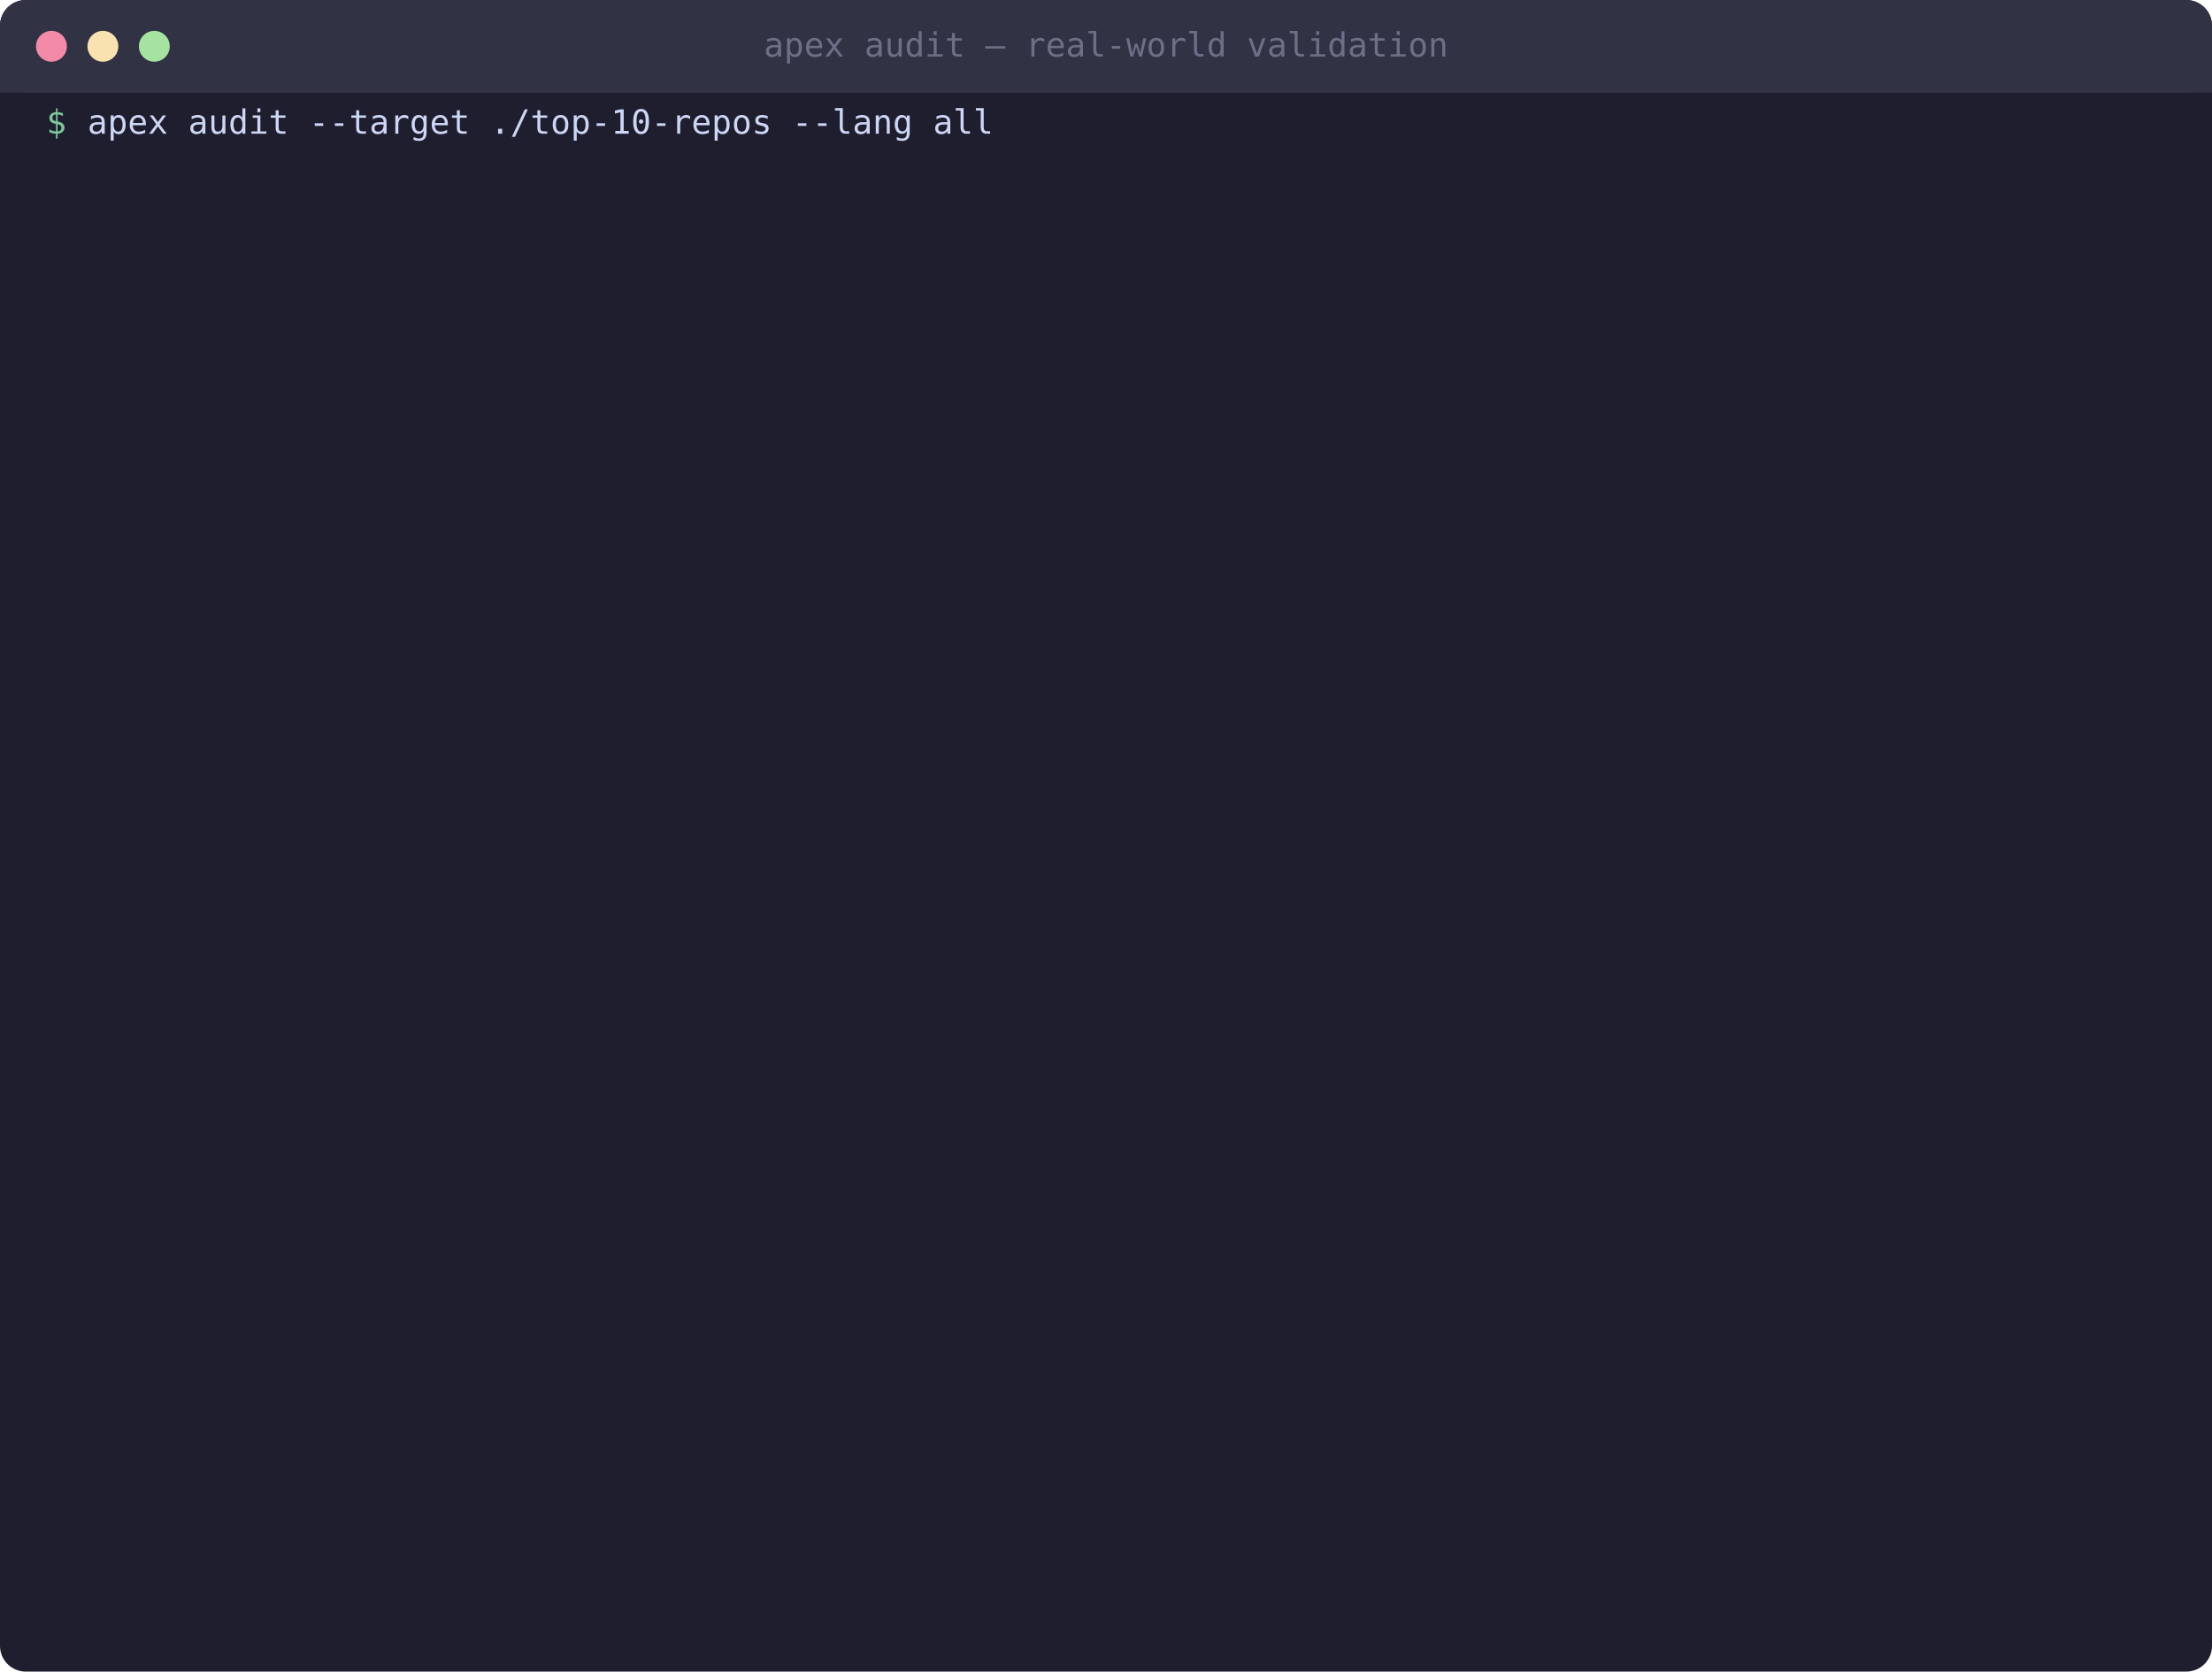
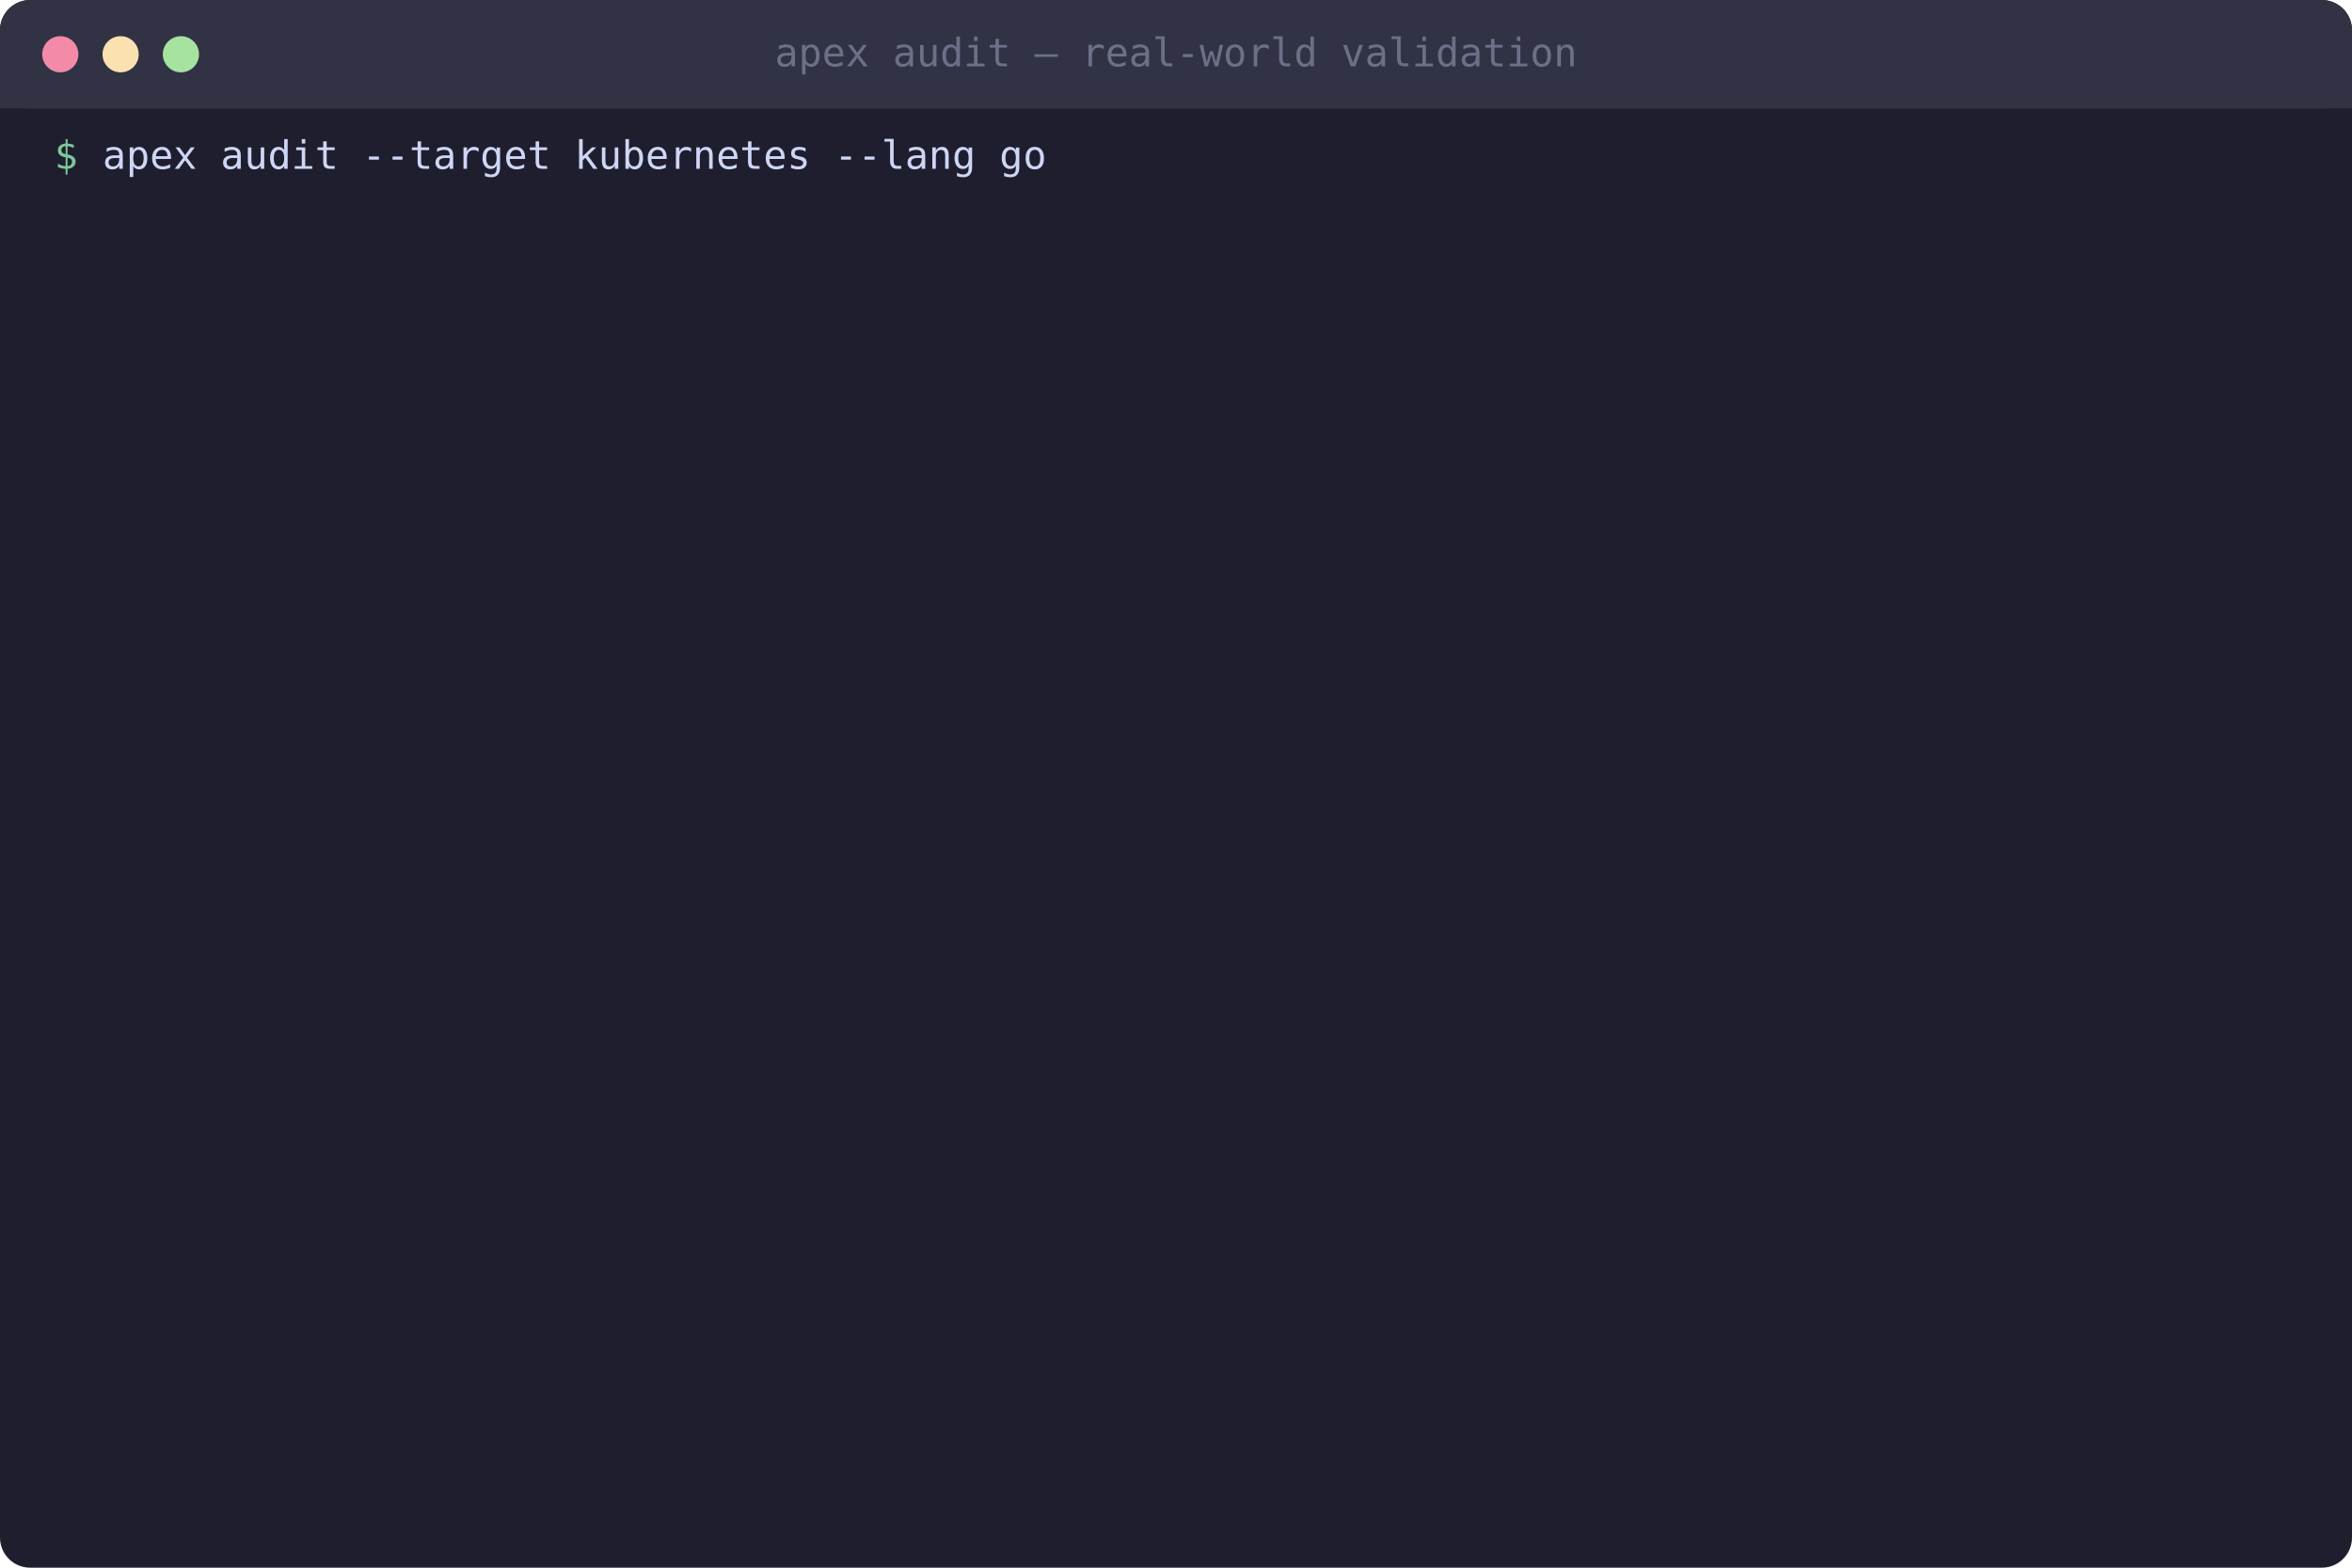
- <svg xmlns="http://www.w3.org/2000/svg" viewBox="0 0 860 650">
+ <svg xmlns="http://www.w3.org/2000/svg" viewBox="0 0 780 520">
  <style>
-     /* Scroll: loops, snaps back at end */
-     @keyframes scroll {
-       0%, 10%  { transform: translateY(0) }
-       20%      { transform: translateY(-60px) }
-       55%      { transform: translateY(-320px) }
-       70%      { transform: translateY(-540px) }
-       97%      { transform: translateY(-540px) }
-       100%     { transform: translateY(0) }
-     }
-     /* Opacity reveals: play ONCE, stay visible forever */
-     @keyframes r1  { 0%,2%  { opacity:0 } 3%  { opacity:1 } }
-     @keyframes r2  { 0%,5%  { opacity:0 } 6%  { opacity:1 } }
-     @keyframes r3  { 0%,8%  { opacity:0 } 9%  { opacity:1 } }
-     @keyframes r4  { 0%,10% { opacity:0 } 11% { opacity:1 } }
-     @keyframes r5  { 0%,14% { opacity:0 } 15% { opacity:1 } }
-     @keyframes r6  { 0%,17% { opacity:0 } 18% { opacity:1 } }
-     @keyframes r7  { 0%,19% { opacity:0 } 20% { opacity:1 } }
-     @keyframes r8  { 0%,24% { opacity:0 } 25% { opacity:1 } }
-     @keyframes r9  { 0%,30% { opacity:0 } 31% { opacity:1 } }
-     @keyframes r10 { 0%,36% { opacity:0 } 37% { opacity:1 } }
-     @keyframes r11 { 0%,55% { opacity:0 } 56% { opacity:1 } }
-     @keyframes r12 { 0%,63% { opacity:0 } 64% { opacity:1 } }
-     @keyframes r13 { 0%,66% { opacity:0 } 67% { opacity:1 } }
-     @keyframes r14 { 0%,70% { opacity:0 } 71% { opacity:1 } }
+     /* Reveal keyframes — 18s total, play once, hold final state */
+     @keyframes r1  { 0%,5%   { opacity:0 } 6%   { opacity:1 } }
+     @keyframes r2  { 0%,12%  { opacity:0 } 14%  { opacity:1 } }
+     @keyframes r3  { 0%,18%  { opacity:0 } 20%  { opacity:1 } }
+     @keyframes r4  { 0%,24%  { opacity:0 } 26%  { opacity:1 } }
+     @keyframes r5  { 0%,30%  { opacity:0 } 32%  { opacity:1 } }
+     @keyframes r6  { 0%,36%  { opacity:0 } 38%  { opacity:1 } }
+     @keyframes r7  { 0%,42%  { opacity:0 } 44%  { opacity:1 } }
+     @keyframes r8  { 0%,48%  { opacity:0 } 50%  { opacity:1 } }
    @keyframes blink { 0%,49% { opacity:1 } 50%,100% { opacity:0 } }

    .t { font-family: 'SF Mono','Cascadia Code','Fira Code','JetBrains Mono',Menlo,monospace; font-size: 13px }
-     .scroll { animation: scroll 50s infinite }
-     .r1  { opacity:0; animation: r1  50s 1 forwards }
-     .r2  { opacity:0; animation: r2  50s 1 forwards }
-     .r3  { opacity:0; animation: r3  50s 1 forwards }
-     .r4  { opacity:0; animation: r4  50s 1 forwards }
-     .r5  { opacity:0; animation: r5  50s 1 forwards }
-     .r6  { opacity:0; animation: r6  50s 1 forwards }
-     .r7  { opacity:0; animation: r7  50s 1 forwards }
-     .r8  { opacity:0; animation: r8  50s 1 forwards }
-     .r9  { opacity:0; animation: r9  50s 1 forwards }
-     .r10 { opacity:0; animation: r10 50s 1 forwards }
-     .r11 { opacity:0; animation: r11 50s 1 forwards }
-     .r12 { opacity:0; animation: r12 50s 1 forwards }
-     .r13 { opacity:0; animation: r13 50s 1 forwards }
-     .r14 { opacity:0; animation: r14 50s 1 forwards }
+     .r1 { opacity:0; animation: r1 18s 1 forwards }
+     .r2 { opacity:0; animation: r2 18s 1 forwards }
+     .r3 { opacity:0; animation: r3 18s 1 forwards }
+     .r4 { opacity:0; animation: r4 18s 1 forwards }
+     .r5 { opacity:0; animation: r5 18s 1 forwards }
+     .r6 { opacity:0; animation: r6 18s 1 forwards }
+     .r7 { opacity:0; animation: r7 18s 1 forwards }
+     .r8 { opacity:0; animation: r8 18s 1 forwards }
    .cur { animation: blink 1s step-end infinite }

    .pr { fill:#7ec699 } .cm { fill:#cdd6f4 } .dm { fill:#6c7086 }
    .cy { fill:#89dceb } .yl { fill:#f9e2af } .rd { fill:#f38ba8 }
    .gn { fill:#a6e3a1 } .bl { fill:#89b4fa } .mg { fill:#cba6f7 }
    .pc { fill:#fab387 } .wh { fill:#cdd6f4 } .b { font-weight:700 }
    .s2 { fill:#585b70 }
  </style>
-   <defs>
-     <clipPath id="vp">
-       <rect x="0" y="36" width="860" height="614" />
-     </clipPath>
-   </defs>
-   <rect width="860" height="650" rx="10" fill="#1e1e2e" />
-   <rect width="860" height="36" rx="10" fill="#313244" />
-   <rect y="26" width="860" height="10" fill="#313244" />
+   <rect width="780" height="520" rx="10" fill="#1e1e2e" />
+   <rect width="780" height="36" rx="10" fill="#313244" />
+   <rect y="26" width="780" height="10" fill="#313244" />
  <circle cx="20" cy="18" r="6" fill="#f38ba8" />
  <circle cx="40" cy="18" r="6" fill="#f9e2af" />
  <circle cx="60" cy="18" r="6" fill="#a6e3a1" />
-   <text x="430" y="22" text-anchor="middle" class="t dm" font-size="12">apex audit — real-world validation</text>
-   <g clip-path="url(#vp)">
-     <g transform="translate(18, 52)">
-       <g class="scroll t">
-         <text y="0" class="pr">$</text>
-         <text x="16" y="0" class="cm">apex audit --target ./top-10-repos --lang all</text>
-         <g class="r1">
-           <text y="30" class="dm">╭───────────────────────────────────────────────────────────╮</text>
-           <text y="48" class="dm">│</text>
-           <text x="16" y="48" class="cy b">APEX v0.2.1</text>
-           <text x="110" y="48" class="dm">— Autonomous Path EXploration</text>
-           <text x="460" y="48" class="dm">│</text>
-           <text y="66" class="dm">│</text>
-           <text x="16" y="66" class="dm">Target: 10 repos · 11 languages · Fleet parallel scan</text>
-           <text x="460" y="66" class="dm">│</text>
-           <text y="84" class="dm">╰───────────────────────────────────────────────────────────╯</text>
-         </g>
-         <g class="r2">
-           <text y="114" class="yl">  ? FP</text>
-           <text x="60" y="114" class="s2">Linux</text>
-           <text x="140" y="114" class="dm">kernel/printk/printk.c:312</text>
-           <text x="380" y="114" class="s2">CWE-134</text>
-           <text x="448" y="114" class="wh">format string vulnerability</text>
-           <text y="132" class="gn">  ✓ TP</text>
-           <text x="60" y="132" class="s2">CPython</text>
-           <text x="140" y="132" class="dm">Objects/fileobject.c:269</text>
-           <text x="380" y="132" class="s2">CWE-242</text>
-           <text x="448" y="132" class="gn">gets() banned function</text>
-         </g>
-         <g class="r3">
-           <text y="150" class="gn">  ✓ TP</text>
-           <text x="60" y="150" class="s2">Kubernetes</text>
-           <text x="140" y="150" class="dm">pkg/controlplane/testserver.go:60</text>
-           <text x="380" y="150" class="s2">CWE-798</text>
-           <text x="448" y="150" class="gn">hardcoded EC private key</text>
-         </g>
-         <g class="r4">
-           <text y="168" class="yl">  ? FP</text>
-           <text x="60" y="168" class="s2">TypeScript</text>
-           <text x="140" y="168" class="dm">src/compiler/emitter.ts:1847</text>
-           <text x="380" y="168" class="s2">CWE-94</text>
-           <text x="448" y="168" class="wh">new Function() code injection</text>
-           <text y="186" class="gn">  ✓ TP</text>
-           <text x="60" y="186" class="s2">Vapor</text>
-           <text x="140" y="186" class="dm">Sources/Development/configure.swift:49</text>
-           <text x="380" y="186" class="s2">CWE-798</text>
-           <text x="448" y="186" class="gn">PEM private key in source</text>
-           <text y="204" class="yl">  ? FP</text>
-           <text x="60" y="204" class="s2">Rails</text>
-           <text x="140" y="204" class="dm">activerecord/persistence.rb:201</text>
-           <text x="380" y="204" class="s2">CWE-94</text>
-           <text x="448" y="204" class="wh">class_eval injection</text>
-           <text y="222" class="yl">  ? FP</text>
-           <text x="60" y="222" class="s2">CPython</text>
-           <text x="140" y="222" class="dm">Lib/multiprocessing/spawn.py:130</text>
-           <text x="380" y="222" class="s2">CWE-502</text>
-           <text x="448" y="222" class="wh">pickle deserialization</text>
-         </g>
-         <g class="r5">
-           <text y="252" class="dm">  12,770 total findings · 0 crashes · 0 panics</text>
-           <text y="280" class="dm">  ──────────────────────────────────────────────────────────</text>
-           <text y="302" class="rd b">  Problem:</text>
-           <text x="95" y="302" class="wh">9,923 findings are false positives</text>
-           <text x="370" y="302" class="rd b">(77%)</text>
-           <text y="320" class="dm">  ──────────────────────────────────────────────────────────</text>
-         </g>
-         <g class="r6">
-           <text y="350" class="mg b">  20 BUGS FOUND — ALL FIXED</text>
-           <text y="368" class="dm">  ──────────────────────────────────────────────────────────</text>
-         </g>
-         <g class="r7">
-           <text y="394" class="rd">#1</text>
-           <text x="30" y="394" class="pc">Linux/CPython</text>
-           <text x="160" y="394" class="wh">printf("literal") flagged as CWE-134</text>
-           <text x="460" y="394" class="dm">— 1,584 FPs</text>
-           <text y="414" class="rd">#2</text>
-           <text x="30" y="414" class="pc">All 10 repos</text>
-           <text x="160" y="414" class="wh">entropy threshold 4.5 flags code identifiers as secrets</text>
-           <text x="570" y="414" class="dm">— 838 FPs</text>
-           <text y="434" class="rd">#3</text>
-           <text x="30" y="434" class="pc">All 10 repos</text>
-           <text x="160" y="434" class="wh">audit mixes security + code quality detectors</text>
-           <text x="500" y="434" class="dm">— 5,789 noise</text>
-           <text y="454" class="rd">#4</text>
-           <text x="30" y="454" class="pc">TypeScript</text>
-           <text x="160" y="454" class="wh">new Function() in compiler is legitimate codegen</text>
-           <text x="520" y="454" class="dm">— 760 FPs</text>
-           <text y="474" class="rd">#5</text>
-           <text x="30" y="474" class="pc">CPython/TS</text>
-           <text x="160" y="474" class="wh">path-normalize fires on path-handling tools</text>
-           <text x="475" y="474" class="dm">— 2,475 FPs</text>
-         </g>
-         <g class="r8">
-           <text y="498" class="yl">#6</text>
-           <text x="30" y="498" class="pc">Vapor/K8s</text>
-           <text x="160" y="498" class="wh">duplicate findings at same file:line</text>
-           <text x="430" y="498" class="dm">— 115 dupes</text>
-           <text y="518" class="yl">#7</text>
-           <text x="30" y="518" class="pc">.NET</text>
-           <text x="160" y="518" class="wh">C# patterns miss real sinks: Process, SqlConnection, Deserialize</text>
-           <text y="538" class="yl">#8</text>
-           <text x="30" y="538" class="pc">ktor</text>
-           <text x="160" y="538" class="wh">no Kotlin security patterns: ProcessBuilder, Gson, templates</text>
-           <text y="558" class="yl">#9</text>
-           <text x="30" y="558" class="pc">Rails</text>
-           <text x="160" y="558" class="wh">class_eval/instance_eval is metaprogramming, not injection</text>
-           <text x="580" y="558" class="dm">— 163 FPs</text>
-           <text y="578" class="yl">#10</text>
-           <text x="30" y="578" class="pc">CPython</text>
-           <text x="160" y="578" class="wh">stdlib eval/pickle is legitimate implementation</text>
-         </g>
-         <g class="r9">
-           <text y="602" class="yl">#11</text>
-           <text x="30" y="602" class="pc">TypeScript</text>
-           <text x="160" y="602" class="wh">22-minute scan — walkdir loads all files without cap</text>
-           <text y="622" class="yl">#12</text>
-           <text x="30" y="622" class="pc">Kubernetes</text>
-           <text x="160" y="622" class="wh">10-minute scan — traverses vendor/testdata/fixtures</text>
-           <text y="642" class="yl">#13</text>
-           <text x="30" y="642" class="pc">Linux/CPython</text>
-           <text x="160" y="642" class="wh">sprintf sanitization '"' matches every line — severity broken</text>
-           <text y="662" class="s2">#14</text>
-           <text x="30" y="662" class="s2">CPython</text>
-           <text x="160" y="662" class="dm">encoding tables (cp437, mac_farsi) flagged as secrets</text>
-           <text x="530" y="662" class="dm">— 254 FPs</text>
-           <text y="682" class="s2">#15</text>
-           <text x="30" y="682" class="s2">.NET</text>
-           <text x="160" y="682" class="dm">source generator metadata flagged as hardcoded secrets</text>
-           <text x="540" y="682" class="dm">— 61 FPs</text>
-         </g>
-         <g class="r10">
-           <text y="706" class="s2">#16</text>
-           <text x="30" y="706" class="s2">All repos</text>
-           <text x="160" y="706" class="dm">lint subcommand missing --detectors flag</text>
-           <text y="726" class="s2">#17</text>
-           <text x="30" y="726" class="s2">Vapor</text>
-           <text x="160" y="726" class="dm">fatalError()/try! in server binary ≠ library code</text>
-           <text x="510" y="726" class="dm">— 46 FPs</text>
-           <text y="746" class="s2">#18</text>
-           <text x="30" y="746" class="s2">Internal</text>
-           <text x="160" y="746" class="dm">FALSE_POSITIVE_VALUES duplicated between detectors</text>
-           <text y="766" class="s2">#19</text>
-           <text x="30" y="766" class="s2">All repos</text>
-           <text x="160" y="766" class="dm">no detector tag system — can't filter security vs quality</text>
-           <text y="786" class="s2">#20</text>
-           <text x="30" y="786" class="s2">Rust/Go/Java</text>
-           <text x="160" y="786" class="dm">dep-audit only npm/pip — misses Cargo.lock, go.sum, pom.xml</text>
-         </g>
-         <g class="r11">
-           <text y="816" class="dm">  ──────────────────────────────────────────────────────────</text>
-           <text y="840" class="cy b">  How APEX reduces false positives:</text>
-           <text y="862" class="wh">    • Literal format string detection</text>
-           <text x="340" y="862" class="dm">— catches printf("lit") as safe</text>
-           <text y="880" class="wh">    • Context-aware skipping</text>
-           <text x="260" y="880" class="dm">— compiler, vendor, stdlib, codegen paths</text>
-           <text y="898" class="wh">    • Entropy calibration at 5.0 bits/char</text>
-           <text x="360" y="898" class="dm">— code identifiers below, secrets above</text>
-           <text y="916" class="wh">    • Detector tags: security | quality | dependency</text>
-           <text x="460" y="916" class="dm">— filter by category</text>
-           <text y="934" class="wh">    • Same-line dedup across overlapping detectors</text>
-           <text y="952" class="wh">    • Fleet parallel scan with crew specialization</text>
-           <text x="460" y="952" class="dm">— 2 crews, 45 min</text>
-         </g>
-         <g class="r12">
-           <text y="982" class="dm">  ══════════════════════════════════════════════════════════</text>
-           <text y="1012" class="mg b">  After 19 bug fixes</text>
-           <text x="195" y="1012" class="dm">(+42 tests, 1,207 total in apex-detect)</text>
-         </g>
-         <g class="r13">
-           <text y="1044" class="wh">  FP rate:</text>
-           <text x="120" y="1044" class="rd b">77%</text>
-           <text x="160" y="1044" class="wh b">→</text>
-           <text x="184" y="1044" class="gn b" font-size="18">~30%</text>
-           <text y="1072" class="wh">  Eliminated:</text>
-           <text x="130" y="1072" class="gn b" font-size="16">~7,200</text>
-           <text x="210" y="1072" class="dm">false positives removed</text>
-           <text y="1098" class="wh">  Crashes:</text>
-           <text x="120" y="1098" class="gn b">0</text>
-           <text x="140" y="1098" class="dm">across all 10 repos · 0 panics</text>
-         </g>
-         <g class="r14">
-           <text y="1128" class="dm">  Repos: Linux · CPython · TypeScript · ripgrep · Spring Boot</text>
-           <text y="1146" class="dm">         Kubernetes · .NET · Vapor · Rails · ktor</text>
-           <text y="1180" class="pr">  $</text>
-           <rect x="34" y="1169" width="8" height="15" fill="#cdd6f4" class="cur" />
-         </g>
-       </g>
+   <text x="390" y="22" text-anchor="middle" class="t dm" font-size="12">apex audit — real-world validation</text>
+   <g transform="translate(18, 56)" class="t">
+     <text y="0" class="pr">$</text>
+     <text x="16" y="0" class="cm">apex audit --target kubernetes --lang go</text>
+     <g class="r1">
+       <text y="32" class="dm">╭───────────────────────────────────────────────────────────╮</text>
+       <text y="50" class="dm">│</text>
+       <text x="16" y="50" class="cy b">APEX v0.2.1</text>
+       <text x="110" y="50" class="dm">— Autonomous Path EXploration</text>
+       <text x="460" y="50" class="dm">│</text>
+       <text y="68" class="dm">│</text>
+       <text x="16" y="68" class="dm">Scanning 10 repos · 11 languages · Fleet parallel</text>
+       <text x="460" y="68" class="dm">│</text>
+       <text y="86" class="dm">╰───────────────────────────────────────────────────────────╯</text>
+     </g>
+     <g class="r2">
+       <text y="118" class="gn b">  ✓ CRIT</text>
+       <text x="80" y="118" class="pc">Kubernetes</text>
+       <text x="170" y="118" class="dm">testserver.go:60</text>
+       <rect x="330" y="106" width="68" height="17" rx="3" fill="#45475a" />
+       <text x="336" y="118" class="rd b" font-size="11">CWE-798</text>
+       <text x="406" y="118" class="gn">Hardcoded EC private key</text>
+     </g>
+     <g class="r3">
+       <text y="142" class="gn b">  ✓ CRIT</text>
+       <text x="80" y="142" class="pc">Vapor</text>
+       <text x="170" y="142" class="dm">configure.swift:49</text>
+       <rect x="330" y="130" width="68" height="17" rx="3" fill="#45475a" />
+       <text x="336" y="142" class="rd b" font-size="11">CWE-798</text>
+       <text x="406" y="142" class="gn">PEM private key in source</text>
+     </g>
+     <g class="r4">
+       <text y="166" class="gn b">  ✓ HIGH</text>
+       <text x="80" y="166" class="pc">CPython</text>
+       <text x="170" y="166" class="dm">fileobject.c:269</text>
+       <rect x="330" y="154" width="68" height="17" rx="3" fill="#45475a" />
+       <text x="336" y="166" class="yl b" font-size="11">CWE-242</text>
+       <text x="406" y="166" class="gn">gets() — banned function</text>
+     </g>
+     <g class="r5">
+       <text y="190" class="gn b">  ✓ HIGH</text>
+       <text x="80" y="190" class="pc">eslint</text>
+       <text x="170" y="190" class="dm">dependencies</text>
+       <rect x="330" y="178" width="74" height="17" rx="3" fill="#45475a" />
+       <text x="336" y="190" class="yl b" font-size="11">CWE-1395</text>
+       <text x="412" y="190" class="gn">Known CVEs in deps</text>
+     </g>
+     <g class="r6">
+       <text y="214" class="gn b">  ✓ MED</text>
+       <text x="80" y="214" class="pc">Spring Boot</text>
+       <text x="170" y="214" class="dm">ObjectMapper config</text>
+       <rect x="330" y="202" width="68" height="17" rx="3" fill="#45475a" />
+       <text x="336" y="214" class="bl b" font-size="11">CWE-502</text>
+       <text x="406" y="214" class="gn">Unsafe deserialization</text>
+     </g>
+     <g class="r7">
+       <text y="248" class="dm">  ══════════════════════════════════════════════════════════</text>
+       <rect x="8" y="262" width="720" height="120" rx="6" fill="#181825" stroke="#45475a" stroke-width="1" />
+       <text x="28" y="286" class="mg b" font-size="15">Results</text>
+       <text x="28" y="312" class="wh">Repos scanned:</text>
+       <text x="160" y="312" class="gn b">10</text>
+       <text x="220" y="312" class="wh">Languages:</text>
+       <text x="310" y="312" class="gn b">11</text>
+       <text x="370" y="312" class="wh">Findings:</text>
+       <text x="450" y="312" class="gn b">12,770</text>
+       <text x="530" y="312" class="wh">Crashes:</text>
+       <text x="600" y="312" class="gn b">0</text>
+       <text x="28" y="340" class="wh">FP rate:</text>
+       <text x="100" y="340" class="gn b" font-size="16">~30%</text>
+       <text x="175" y="340" class="dm">(industry avg: 60-90%)</text>
+       <text x="28" y="366" class="wh">Performance:</text>
+       <text x="130" y="366" class="cy">Spring Boot 2.5s</text>
+       <text x="290" y="366" class="dm">·</text>
+       <text x="310" y="366" class="cy">Linux kernel 4 min</text>
+     </g>
+     <g class="r8">
+       <text y="406" class="dm">  Repos: Linux · CPython · TypeScript · ripgrep · Spring Boot</text>
+       <text y="424" class="dm">         Kubernetes · .NET · Vapor · Rails · ktor</text>
+       <text y="454" class="pr">  $</text>
+       <rect x="34" y="443" width="8" height="15" fill="#cdd6f4" class="cur" />
    </g>
  </g>
</svg>
